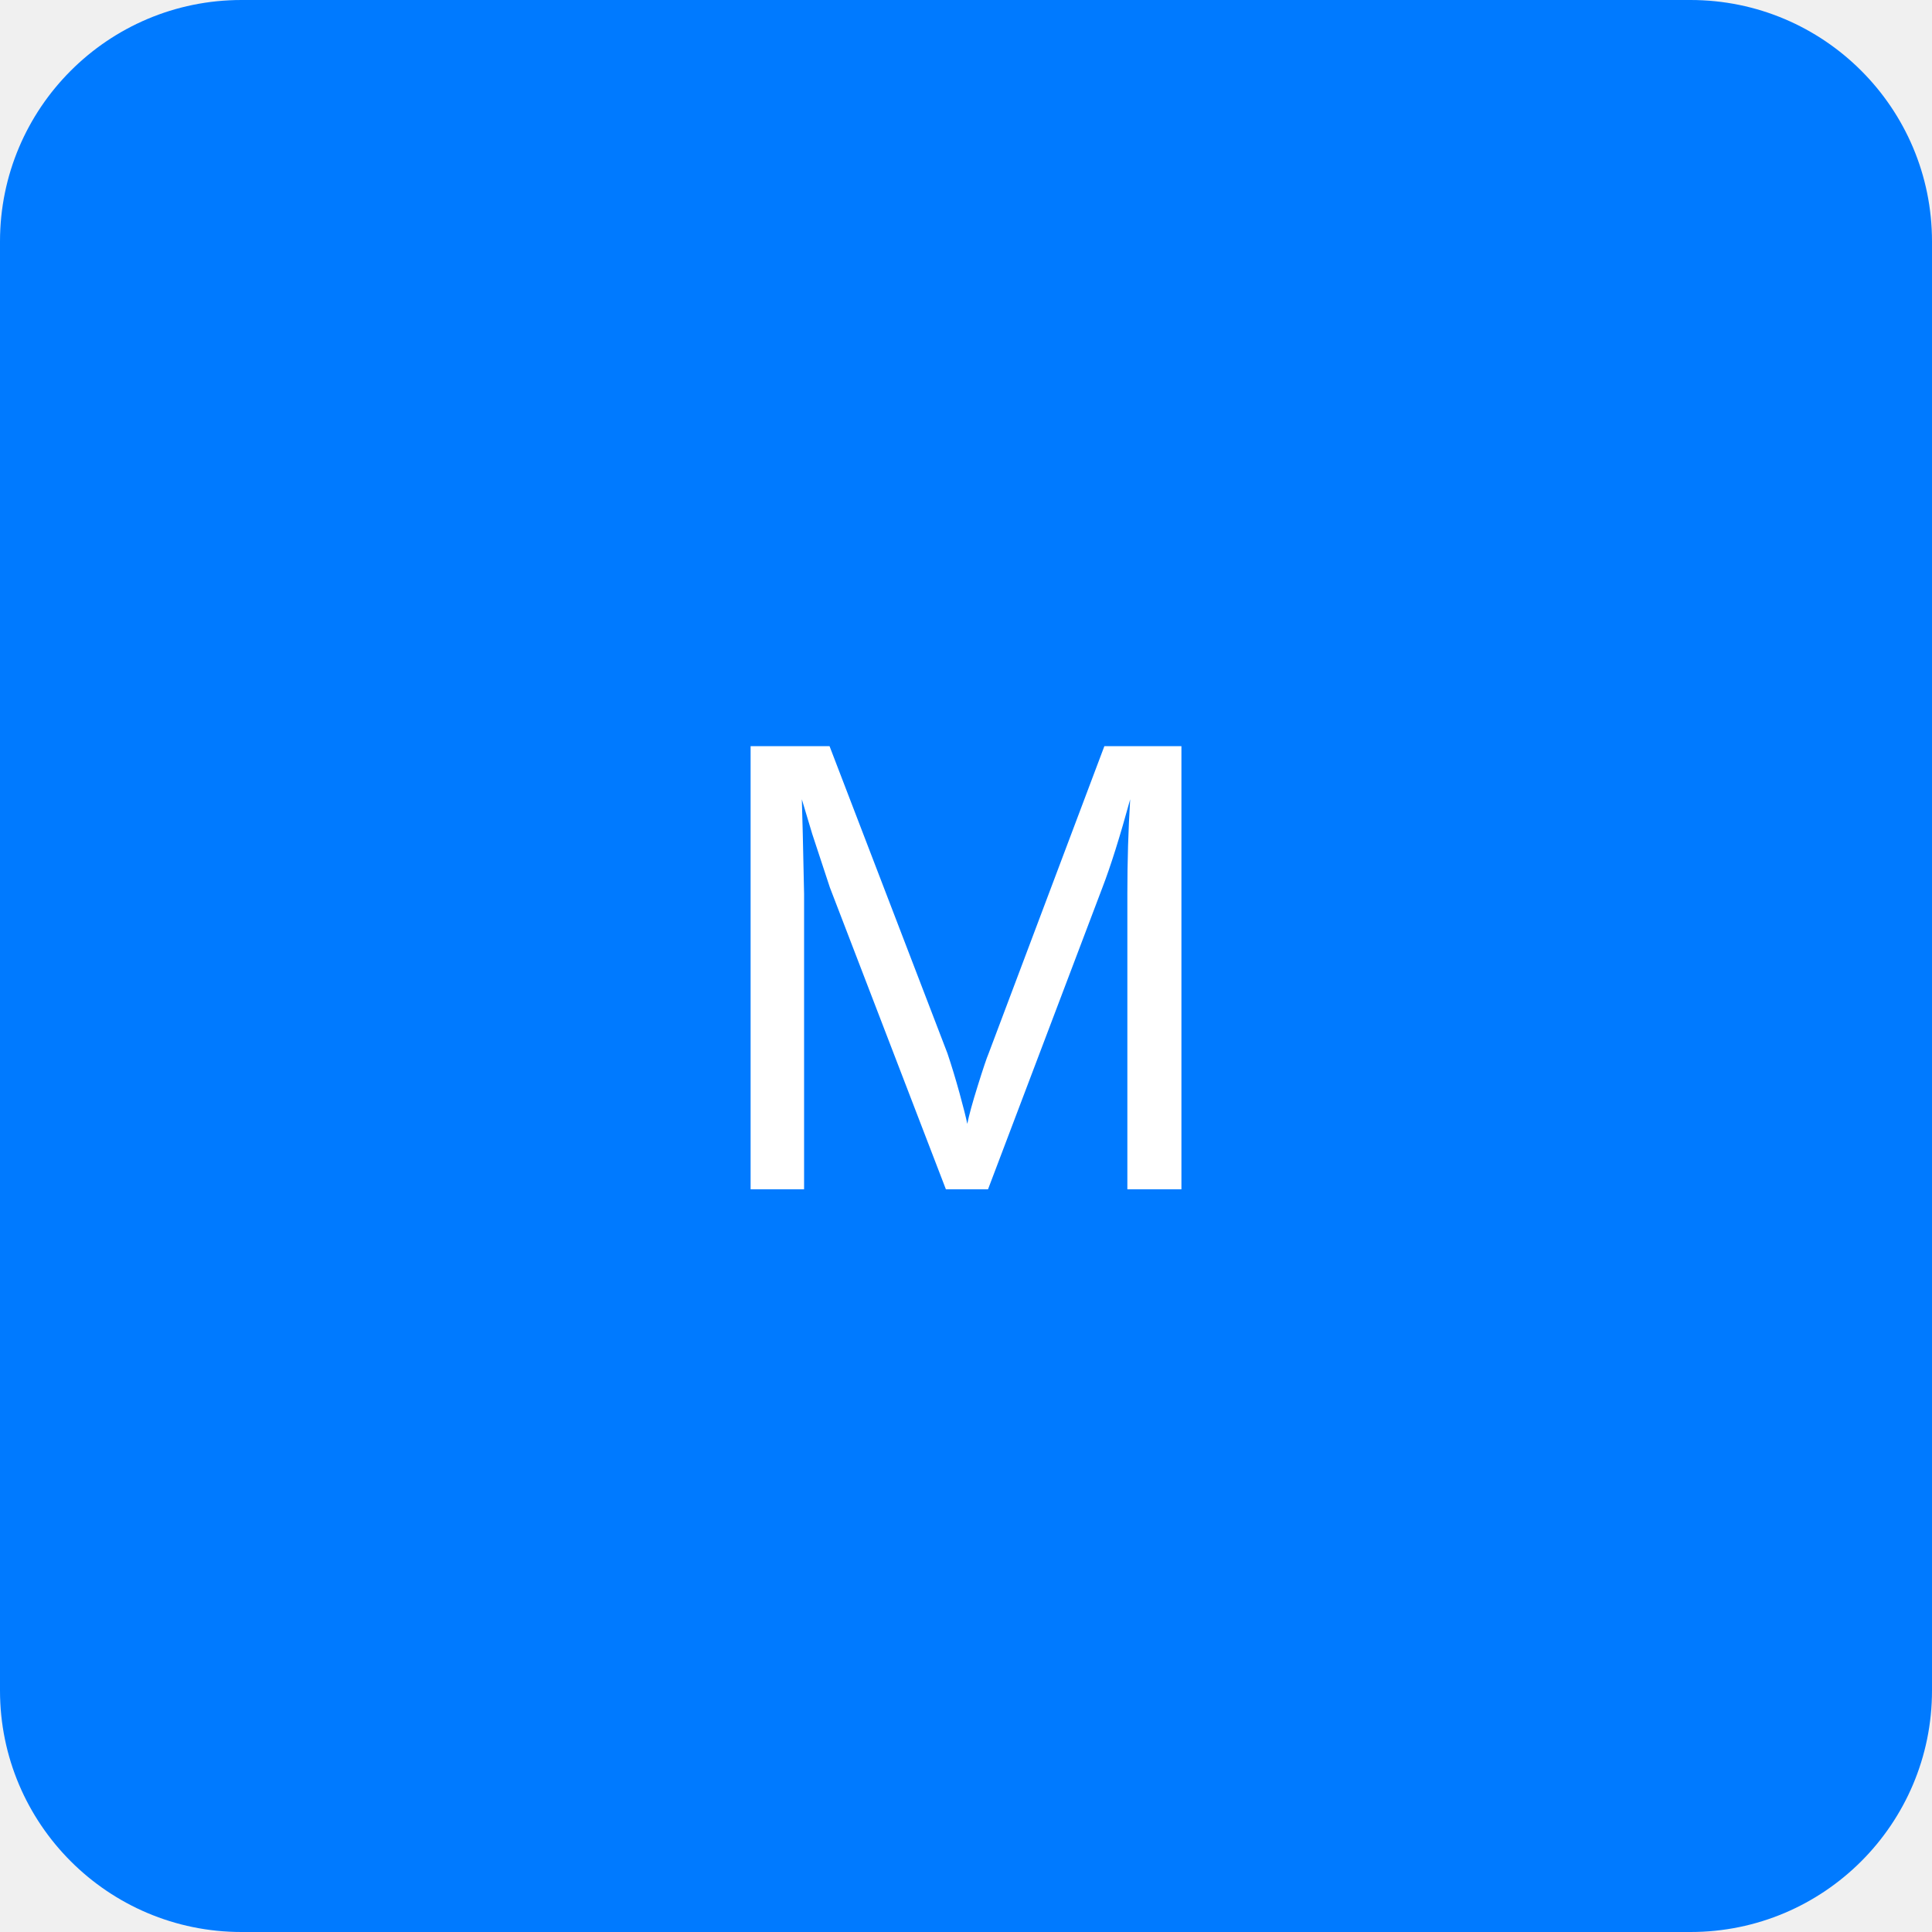
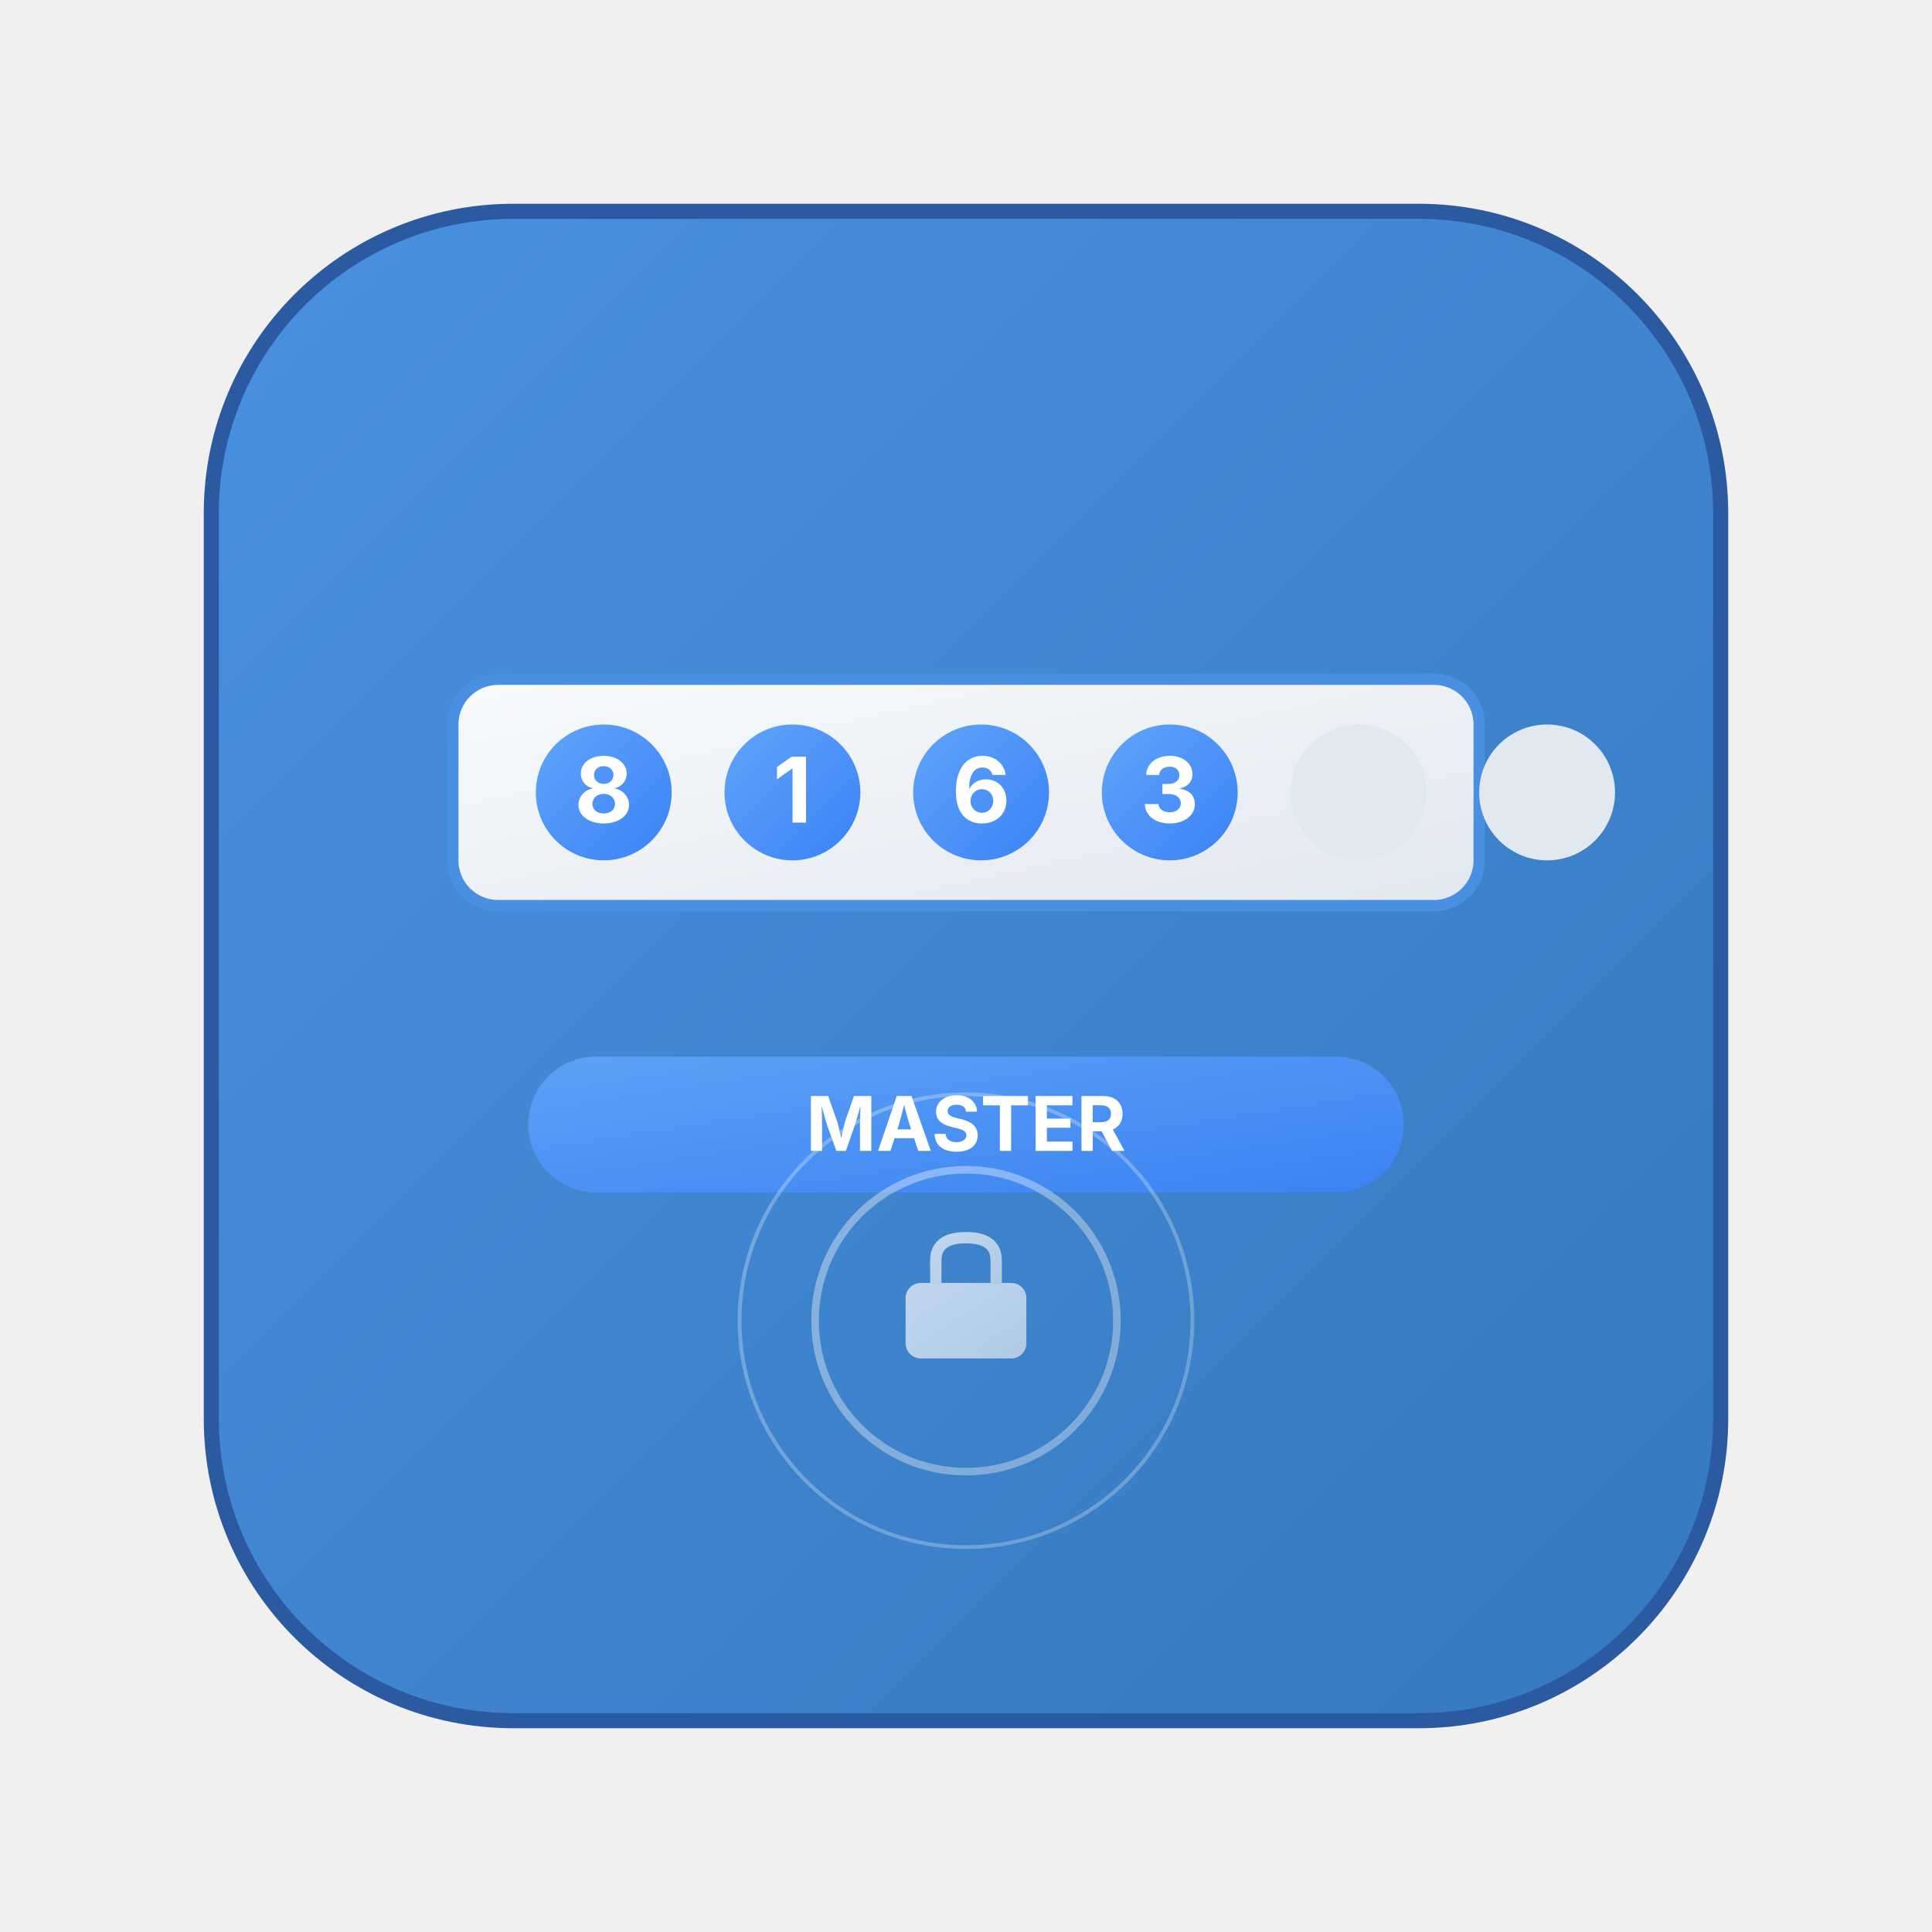
<svg xmlns="http://www.w3.org/2000/svg" width="512" height="512" viewBox="0 0 512 512">
-   <rect width="512" height="512" fill="#007AFF" rx="64" />
-   <text x="50%" y="50%" font-family="Arial, sans-serif" font-size="170.667" fill="white" text-anchor="middle" dominant-baseline="central">M</text>
+   <defs>
+     <linearGradient id="mainGradient" x1="0%" y1="0%" x2="100%" y2="100%">
+       <stop offset="0%" style="stop-color:#4A90E2;stop-opacity:1" />
+       <stop offset="100%" style="stop-color:#357ABD;stop-opacity:1" />
+     </linearGradient>
+     <linearGradient id="accentGradient" x1="0%" y1="0%" x2="100%" y2="100%">
+       <stop offset="0%" style="stop-color:#F8FAFC;stop-opacity:1" />
+       <stop offset="100%" style="stop-color:#E2E8F0;stop-opacity:1" />
+     </linearGradient>
+     <linearGradient id="highlightGradient" x1="0%" y1="0%" x2="100%" y2="100%">
+       <stop offset="0%" style="stop-color:#60A5FA;stop-opacity:1" />
+       <stop offset="100%" style="stop-color:#3B82F6;stop-opacity:1" />
+     </linearGradient>
+   </defs>
+   <rect x="56" y="56" width="400" height="400" rx="80" ry="80" fill="url(#mainGradient)" stroke="#2C5AA0" stroke-width="4" />
+   <rect x="120" y="180" width="272" height="60" rx="12" ry="12" fill="url(#accentGradient)" stroke="#4A90E2" stroke-width="3" />
+   <circle cx="160" cy="210" r="18" fill="url(#highlightGradient)" />
+   <circle cx="210" cy="210" r="18" fill="url(#highlightGradient)" />
+   <circle cx="260" cy="210" r="18" fill="url(#highlightGradient)" />
+   <circle cx="310" cy="210" r="18" fill="url(#highlightGradient)" />
+   <circle cx="360" cy="210" r="18" fill="#E2E8F0" />
+   <circle cx="410" cy="210" r="18" fill="#E2E8F0" />
+   <text x="160" y="218" font-family="SF Pro Display, -apple-system, sans-serif" font-size="24" font-weight="bold" text-anchor="middle" fill="#FFFFFF">8</text>
+   <text x="210" y="218" font-family="SF Pro Display, -apple-system, sans-serif" font-size="24" font-weight="bold" text-anchor="middle" fill="#FFFFFF">1</text>
+   <text x="260" y="218" font-family="SF Pro Display, -apple-system, sans-serif" font-size="24" font-weight="bold" text-anchor="middle" fill="#FFFFFF">6</text>
+   <text x="310" y="218" font-family="SF Pro Display, -apple-system, sans-serif" font-size="24" font-weight="bold" text-anchor="middle" fill="#FFFFFF">3</text>
+   <rect x="140" y="280" width="232" height="36" rx="18" ry="18" fill="url(#highlightGradient)" opacity="0.9" />
+   <text x="256" y="305" font-family="SF Pro Display, -apple-system, sans-serif" font-size="20" font-weight="bold" text-anchor="middle" fill="#FFFFFF">MASTER</text>
+   <circle cx="256" cy="350" r="40" fill="none" stroke="url(#accentGradient)" stroke-width="2" opacity="0.4" />
+   <circle cx="256" cy="350" r="60" fill="none" stroke="url(#accentGradient)" stroke-width="1" opacity="0.3" />
+   <rect x="240" y="340" width="32" height="20" rx="4" ry="4" fill="url(#accentGradient)" opacity="0.7" />
+   <path d="M 248 340 L 248 334 Q 248 328 256 328 Q 264 328 264 334 L 264 340" stroke="url(#accentGradient)" stroke-width="3" fill="none" opacity="0.7" />
</svg>
